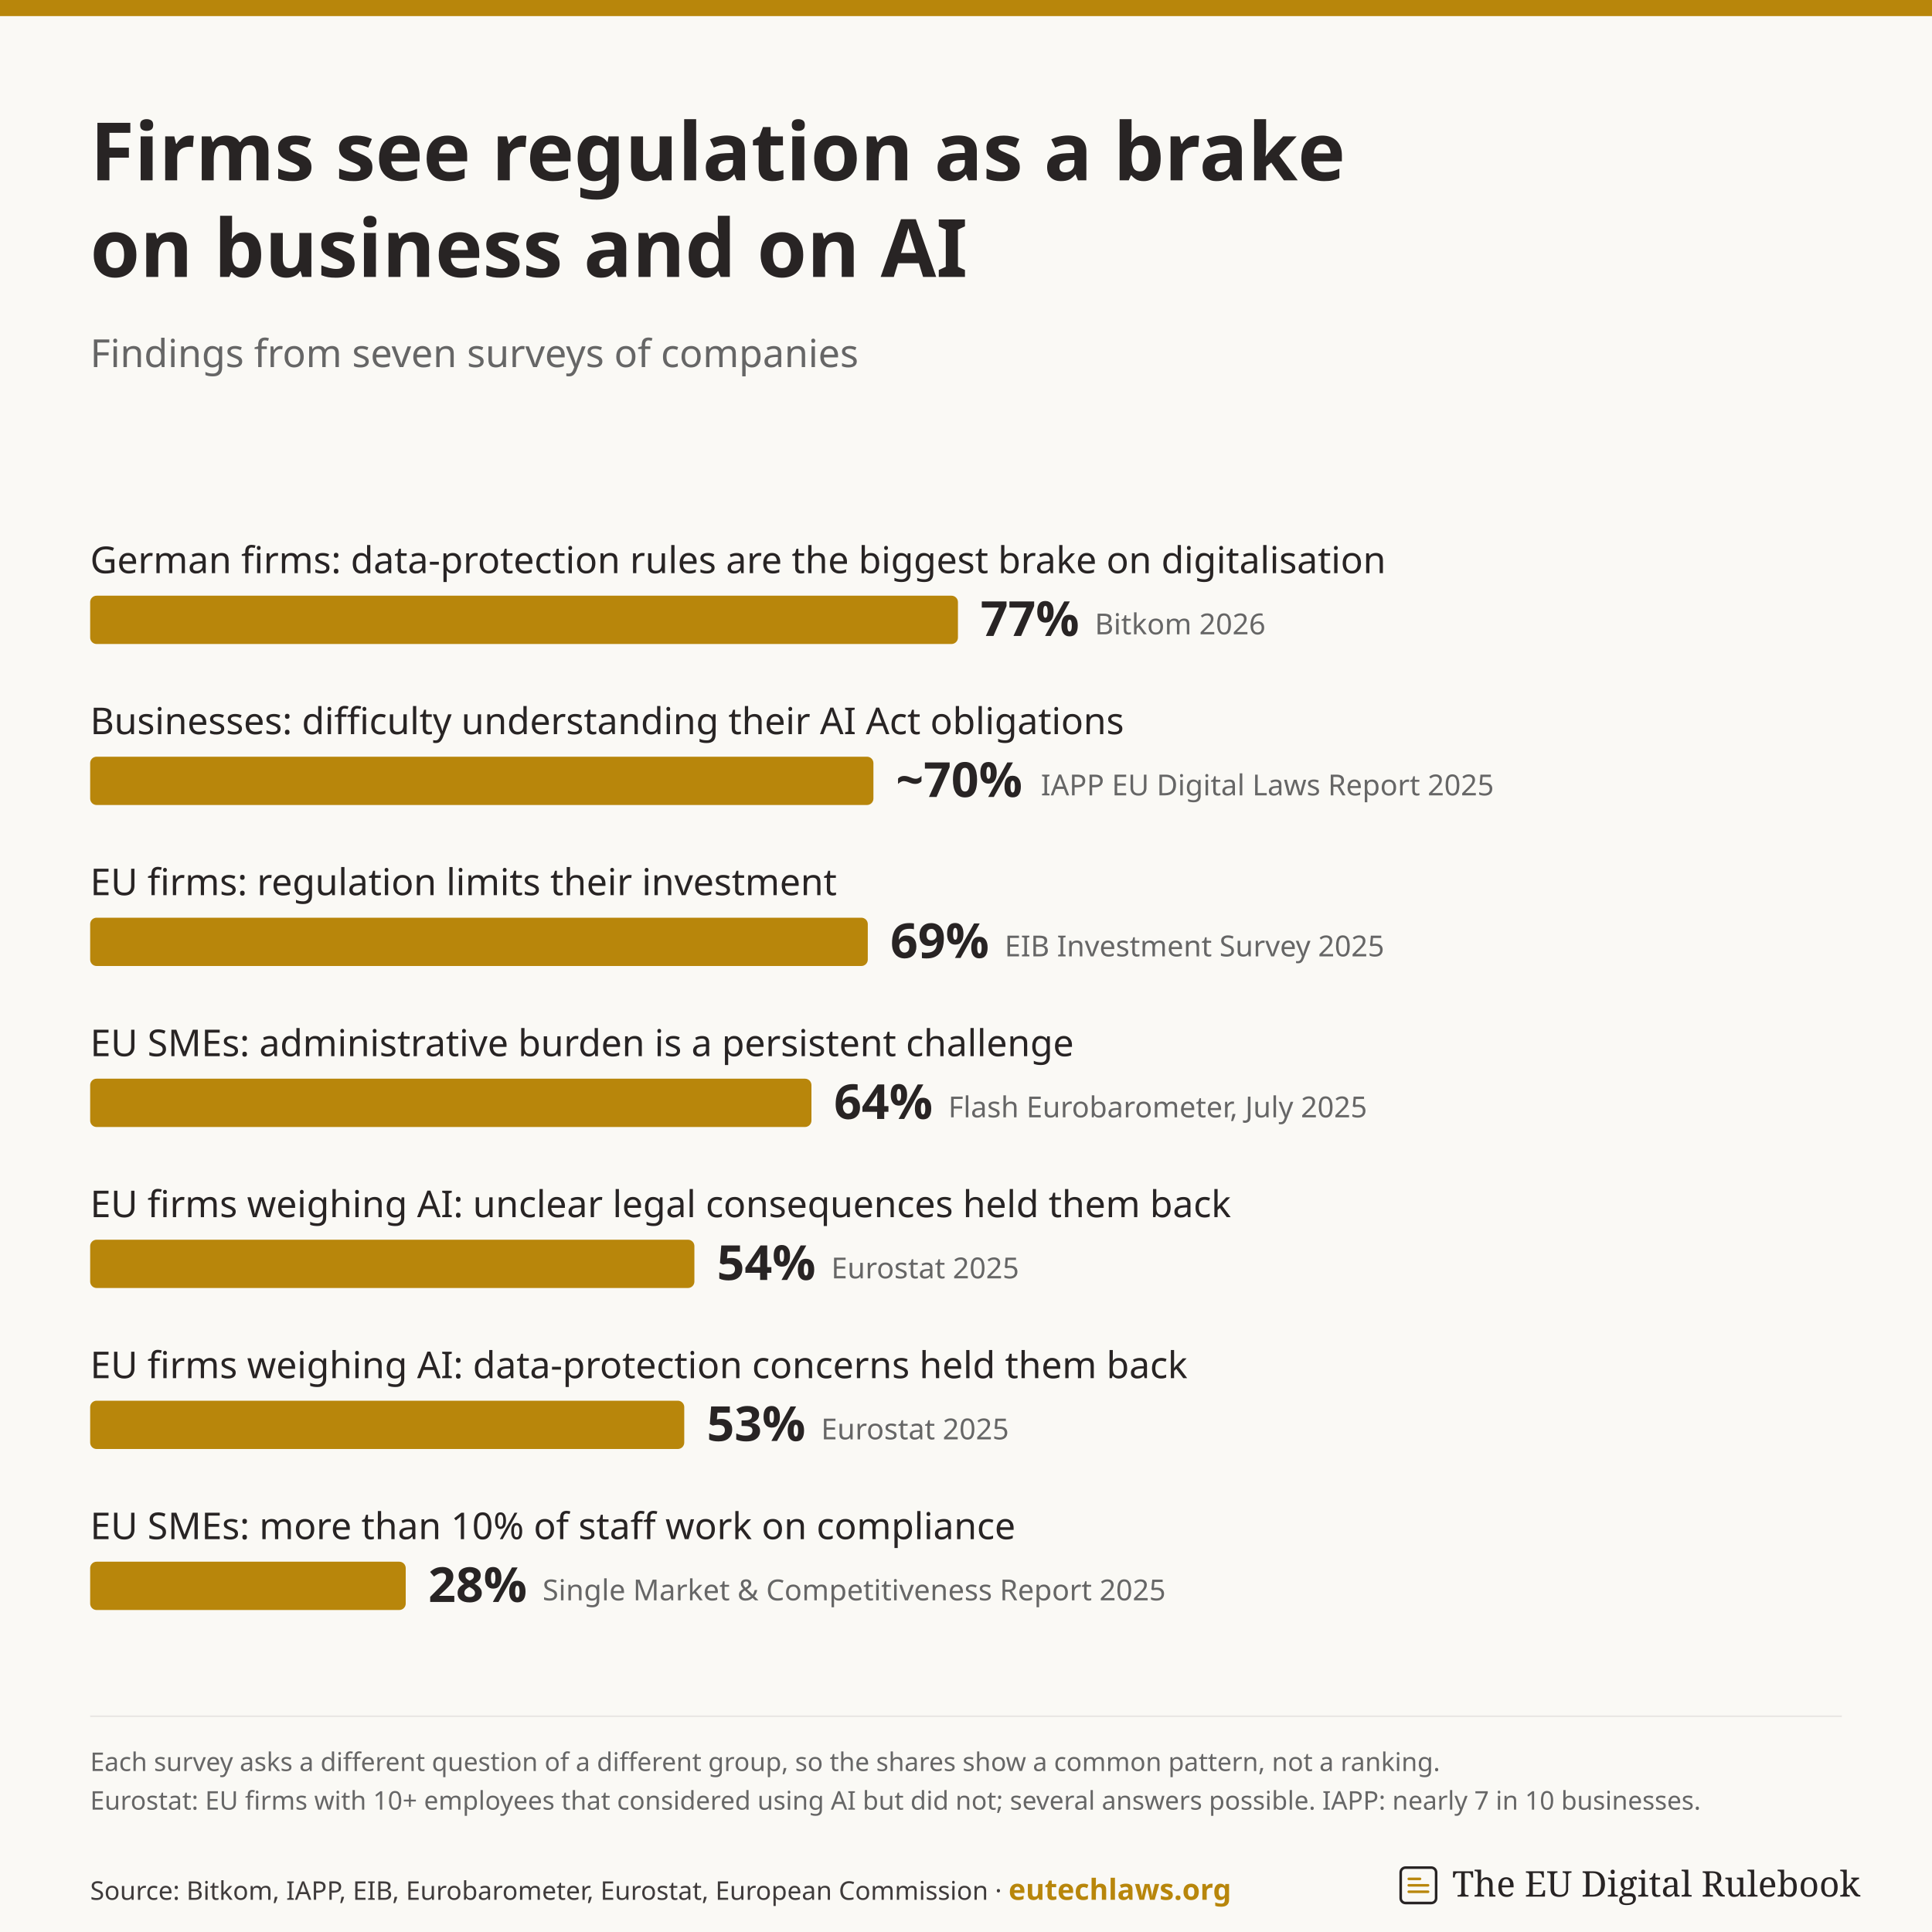
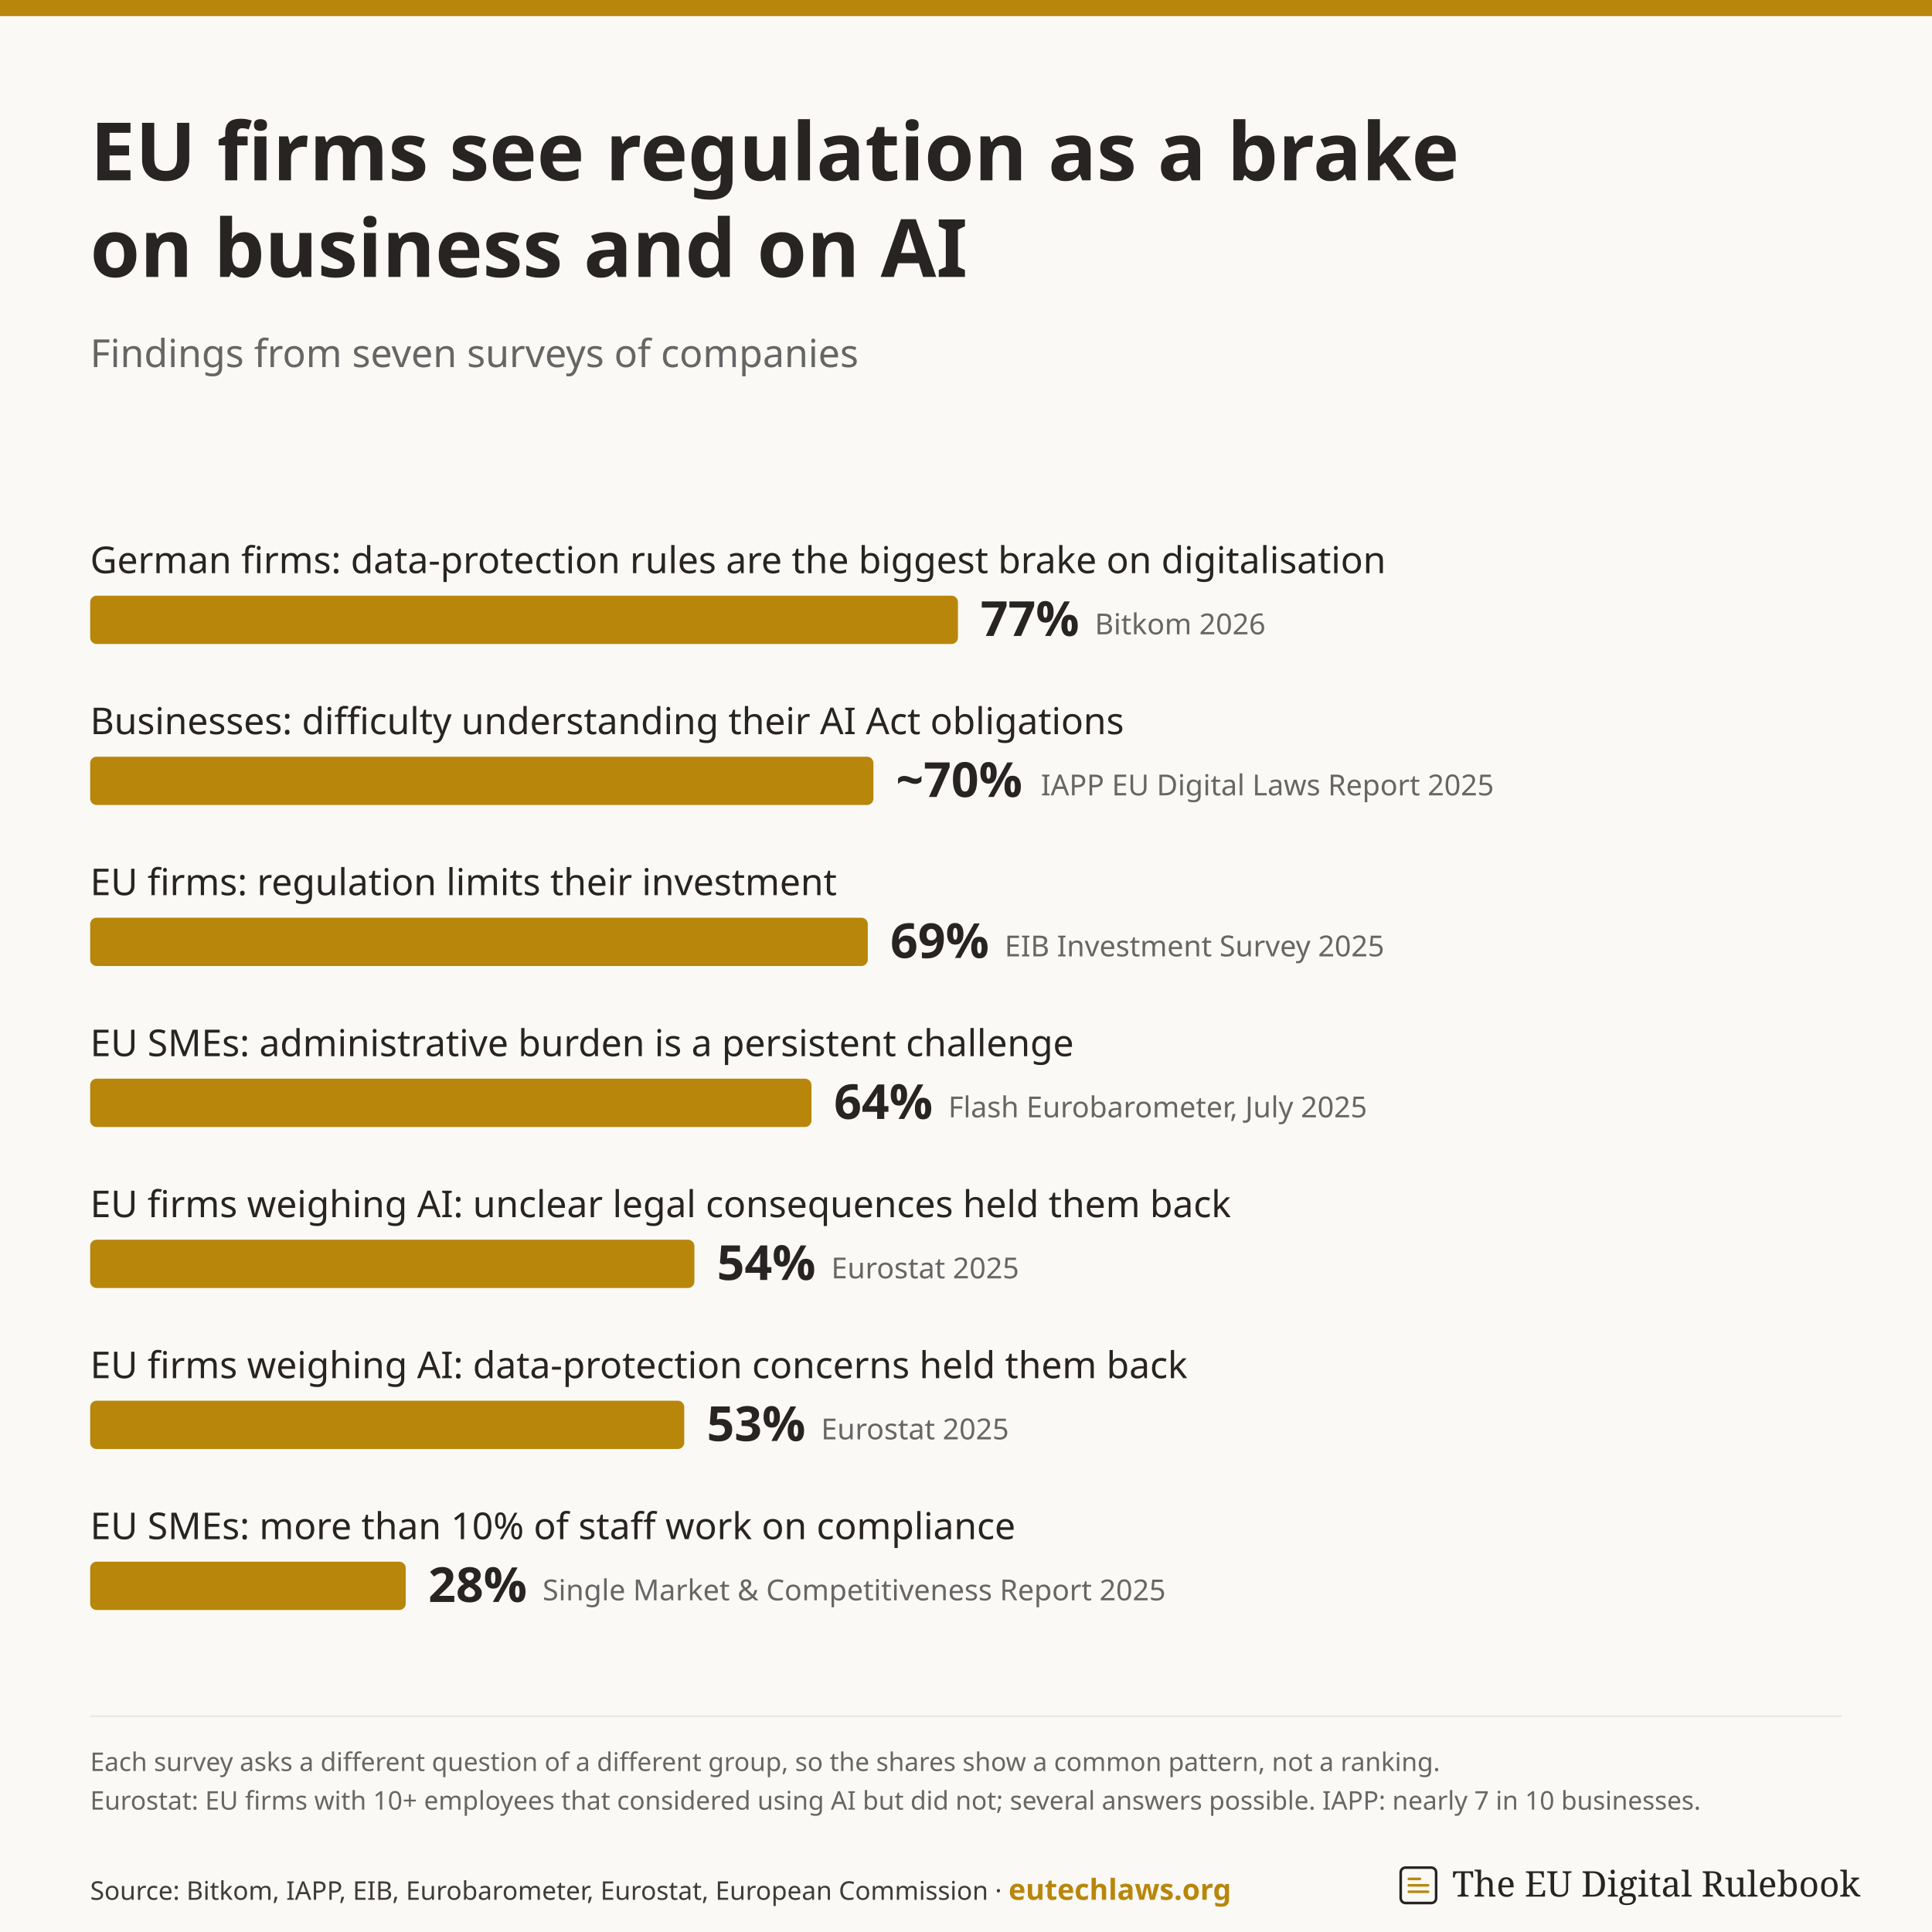
- <svg xmlns="http://www.w3.org/2000/svg" viewBox="0 0 1200 1200" width="100%" role="img" aria-label="Firms see regulation as a brake on business and on AI: German firms: data-protection rules are the biggest brake on digitalisation 77% (Bitkom 2026); Businesses: difficulty understanding their AI Act obligations 70% (IAPP EU Digital Laws Report 2025); EU firms: regulation limits their investment 69% (EIB Investment Survey 2025); EU SMEs: administrative burden is a persistent challenge 64% (Flash Eurobarometer, July 2025); EU firms weighing AI: unclear legal consequences held them back 54% (Eurostat 2025); EU firms weighing AI: data-protection concerns held them back 53% (Eurostat 2025); EU SMEs: more than 10% of staff work on compliance 28% (Single Market &amp;amp; Competitiveness Report 2025)">
+ <svg xmlns="http://www.w3.org/2000/svg" viewBox="0 0 1200 1200" width="100%" role="img" aria-label="EU firms see regulation as a brake on business and on AI: German firms: data-protection rules are the biggest brake on digitalisation 77% (Bitkom 2026); Businesses: difficulty understanding their AI Act obligations 70% (IAPP EU Digital Laws Report 2025); EU firms: regulation limits their investment 69% (EIB Investment Survey 2025); EU SMEs: administrative burden is a persistent challenge 64% (Flash Eurobarometer, July 2025); EU firms weighing AI: unclear legal consequences held them back 54% (Eurostat 2025); EU firms weighing AI: data-protection concerns held them back 53% (Eurostat 2025); EU SMEs: more than 10% of staff work on compliance 28% (Single Market &amp;amp; Competitiveness Report 2025)">
  <rect width="1200" height="1200" fill="#FAF9F5" />
  <rect width="1200" height="10" fill="#B8860B" />
-   <text x="56.0" y="112.0" text-anchor="start" font-family="DM Sans, sans-serif" font-size="50" font-weight="700" fill="#282424">Firms see regulation as a brake</text>
+   <text x="56.0" y="112.0" text-anchor="start" font-family="DM Sans, sans-serif" font-size="50" font-weight="700" fill="#282424">EU firms see regulation as a brake</text>
  <text x="56.0" y="172.0" text-anchor="start" font-family="DM Sans, sans-serif" font-size="50" font-weight="700" fill="#282424">on business and on AI</text>
  <text x="56.0" y="228.0" text-anchor="start" font-family="DM Sans, sans-serif" font-size="24" font-weight="400" fill="#666666">Findings from seven surveys of companies</text>
  <text x="56.0" y="356.0" text-anchor="start" font-family="DM Sans, sans-serif" font-size="23" font-weight="500" fill="#282424">German firms: data-protection rules are the biggest brake on digitalisation</text>
  <rect x="56" y="370" width="539.0" height="30" rx="4" fill="#B8860B" />
  <text x="609.0" y="395.0" text-anchor="start" font-family="DM Sans, sans-serif" font-size="30" font-weight="700" fill="#282424">77%</text>
  <text x="680.0" y="394.0" text-anchor="start" font-family="DM Sans, sans-serif" font-size="18" font-weight="400" fill="#666666">Bitkom 2026</text>
  <text x="56.0" y="456.0" text-anchor="start" font-family="DM Sans, sans-serif" font-size="23" font-weight="500" fill="#282424">Businesses: difficulty understanding their AI Act obligations</text>
  <rect x="56" y="470" width="486.5" height="30" rx="4" fill="#B8860B" />
  <text x="556.5" y="495.0" text-anchor="start" font-family="DM Sans, sans-serif" font-size="30" font-weight="700" fill="#282424">~70%</text>
  <text x="646.5" y="494.0" text-anchor="start" font-family="DM Sans, sans-serif" font-size="18" font-weight="400" fill="#666666">IAPP EU Digital Laws Report 2025</text>
  <text x="56.0" y="556.0" text-anchor="start" font-family="DM Sans, sans-serif" font-size="23" font-weight="500" fill="#282424">EU firms: regulation limits their investment</text>
  <rect x="56" y="570" width="483.0" height="30" rx="4" fill="#B8860B" />
  <text x="553.0" y="595.0" text-anchor="start" font-family="DM Sans, sans-serif" font-size="30" font-weight="700" fill="#282424">69%</text>
  <text x="624.0" y="594.0" text-anchor="start" font-family="DM Sans, sans-serif" font-size="18" font-weight="400" fill="#666666">EIB Investment Survey 2025</text>
  <text x="56.0" y="656.0" text-anchor="start" font-family="DM Sans, sans-serif" font-size="23" font-weight="500" fill="#282424">EU SMEs: administrative burden is a persistent challenge</text>
  <rect x="56" y="670" width="448.0" height="30" rx="4" fill="#B8860B" />
  <text x="518.0" y="695.0" text-anchor="start" font-family="DM Sans, sans-serif" font-size="30" font-weight="700" fill="#282424">64%</text>
  <text x="589.0" y="694.0" text-anchor="start" font-family="DM Sans, sans-serif" font-size="18" font-weight="400" fill="#666666">Flash Eurobarometer, July 2025</text>
  <text x="56.0" y="756.0" text-anchor="start" font-family="DM Sans, sans-serif" font-size="23" font-weight="500" fill="#282424">EU firms weighing AI: unclear legal consequences held them back</text>
  <rect x="56" y="770" width="375.3" height="30" rx="4" fill="#B8860B" />
  <text x="445.3" y="795.0" text-anchor="start" font-family="DM Sans, sans-serif" font-size="30" font-weight="700" fill="#282424">54%</text>
  <text x="516.3" y="794.0" text-anchor="start" font-family="DM Sans, sans-serif" font-size="18" font-weight="400" fill="#666666">Eurostat 2025</text>
  <text x="56.0" y="856.0" text-anchor="start" font-family="DM Sans, sans-serif" font-size="23" font-weight="500" fill="#282424">EU firms weighing AI: data-protection concerns held them back</text>
  <rect x="56" y="870" width="369.0" height="30" rx="4" fill="#B8860B" />
  <text x="439.0" y="895.0" text-anchor="start" font-family="DM Sans, sans-serif" font-size="30" font-weight="700" fill="#282424">53%</text>
  <text x="510.0" y="894.0" text-anchor="start" font-family="DM Sans, sans-serif" font-size="18" font-weight="400" fill="#666666">Eurostat 2025</text>
  <text x="56.0" y="956.0" text-anchor="start" font-family="DM Sans, sans-serif" font-size="23" font-weight="500" fill="#282424">EU SMEs: more than 10% of staff work on compliance</text>
  <rect x="56" y="970" width="196.0" height="30" rx="4" fill="#B8860B" />
  <text x="266.0" y="995.0" text-anchor="start" font-family="DM Sans, sans-serif" font-size="30" font-weight="700" fill="#282424">28%</text>
  <text x="337.0" y="994.0" text-anchor="start" font-family="DM Sans, sans-serif" font-size="18" font-weight="400" fill="#666666">Single Market &amp; Competitiveness Report 2025</text>
  <line x1="56" x2="1144" y1="1066" y2="1066" stroke="#E8E6E3" />
  <text x="56.0" y="1100.0" text-anchor="start" font-family="DM Sans, sans-serif" font-size="16" font-weight="400" fill="#666666">Each survey asks a different question of a different group, so the shares show a common pattern, not a ranking.</text>
  <text x="56.0" y="1124.0" text-anchor="start" font-family="DM Sans, sans-serif" font-size="16" font-weight="400" fill="#666666">Eurostat: EU firms with 10+ employees that considered using AI but did not; several answers possible. IAPP: nearly 7 in 10 businesses.</text>
  <g transform="translate(870,1160)">
    <rect x="0" y="0" width="22" height="22" rx="3" fill="none" stroke="#282424" stroke-width="1.6" />
    <path d="M5 15h12M5 11h12M5 7h7" stroke="#B8860B" stroke-width="1.6" stroke-linecap="round" />
  </g>
  <text x="902.0" y="1178.0" text-anchor="start" font-family="'Source Serif 4', Georgia, serif" font-size="22" font-weight="400" fill="#282424">The EU Digital Rulebook</text>
  <text x="56.0" y="1180.0" text-anchor="start" font-family="DM Sans, sans-serif" font-size="16" font-weight="500" fill="#3F3B3B">Source: Bitkom, IAPP, EIB, Eurobarometer, Eurostat, European Commission · <tspan fill="#B8860B" font-weight="700" font-size="18">eutechlaws.org</tspan>
  </text>
</svg>
